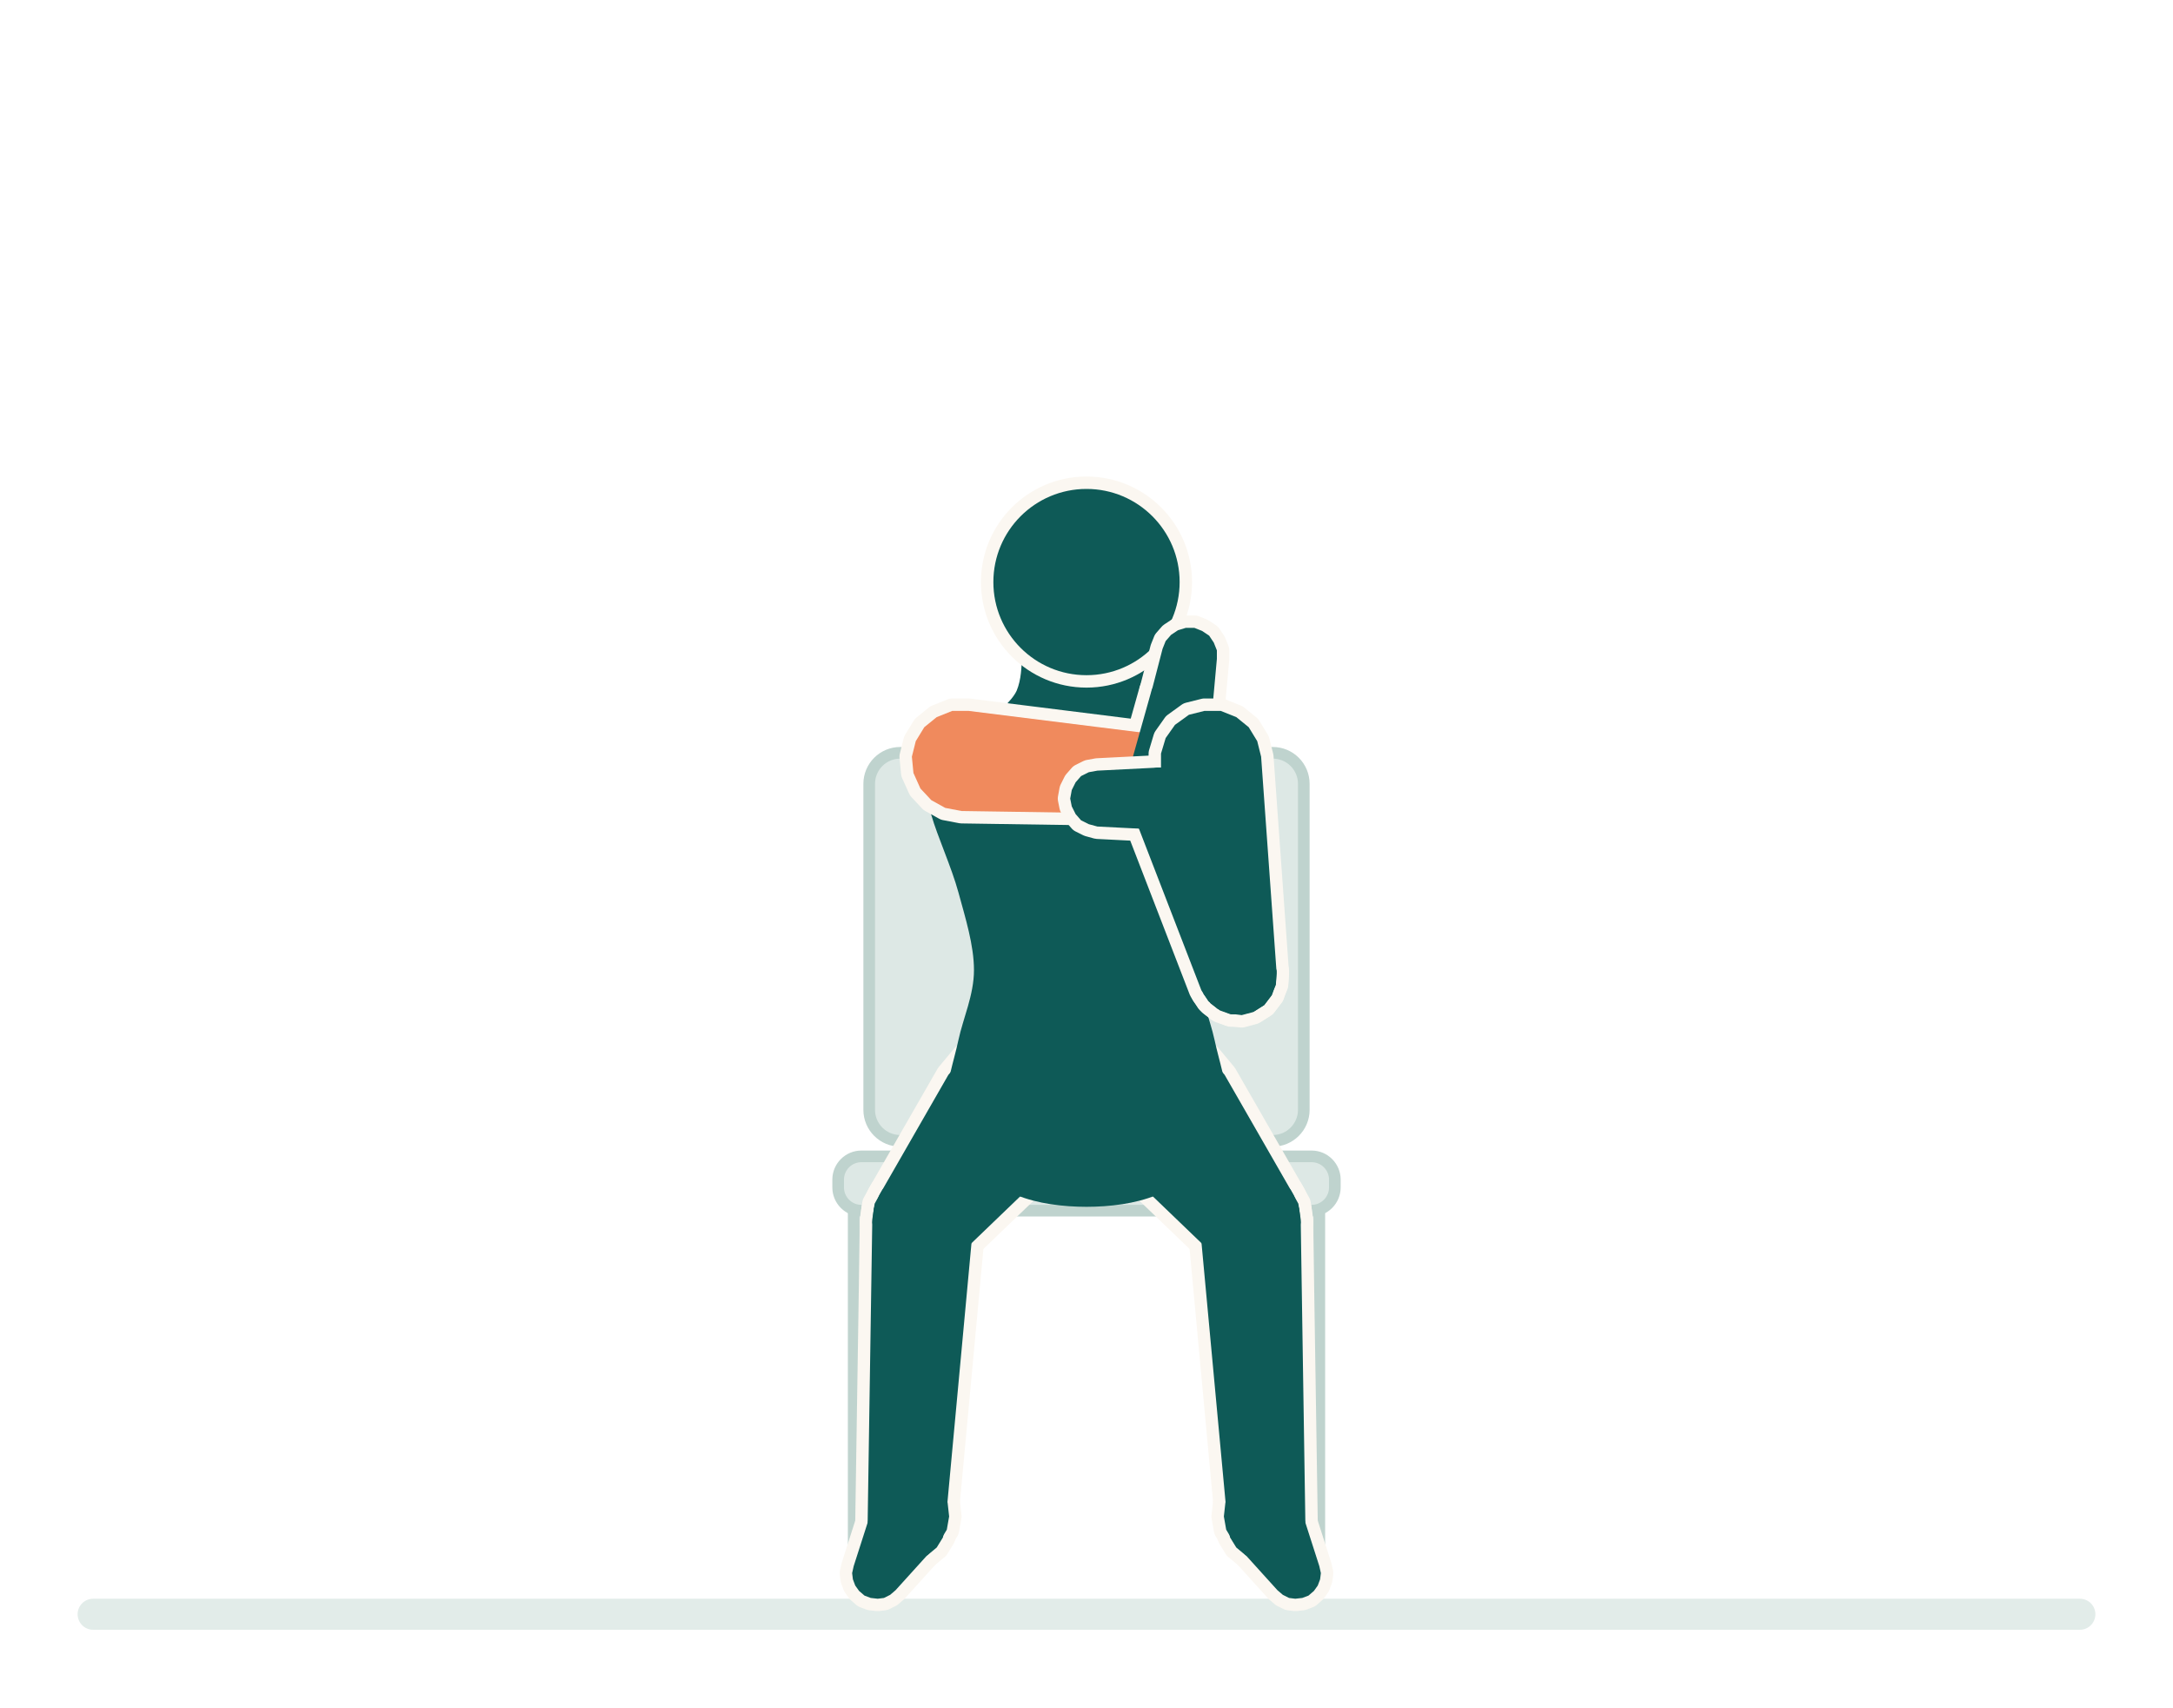
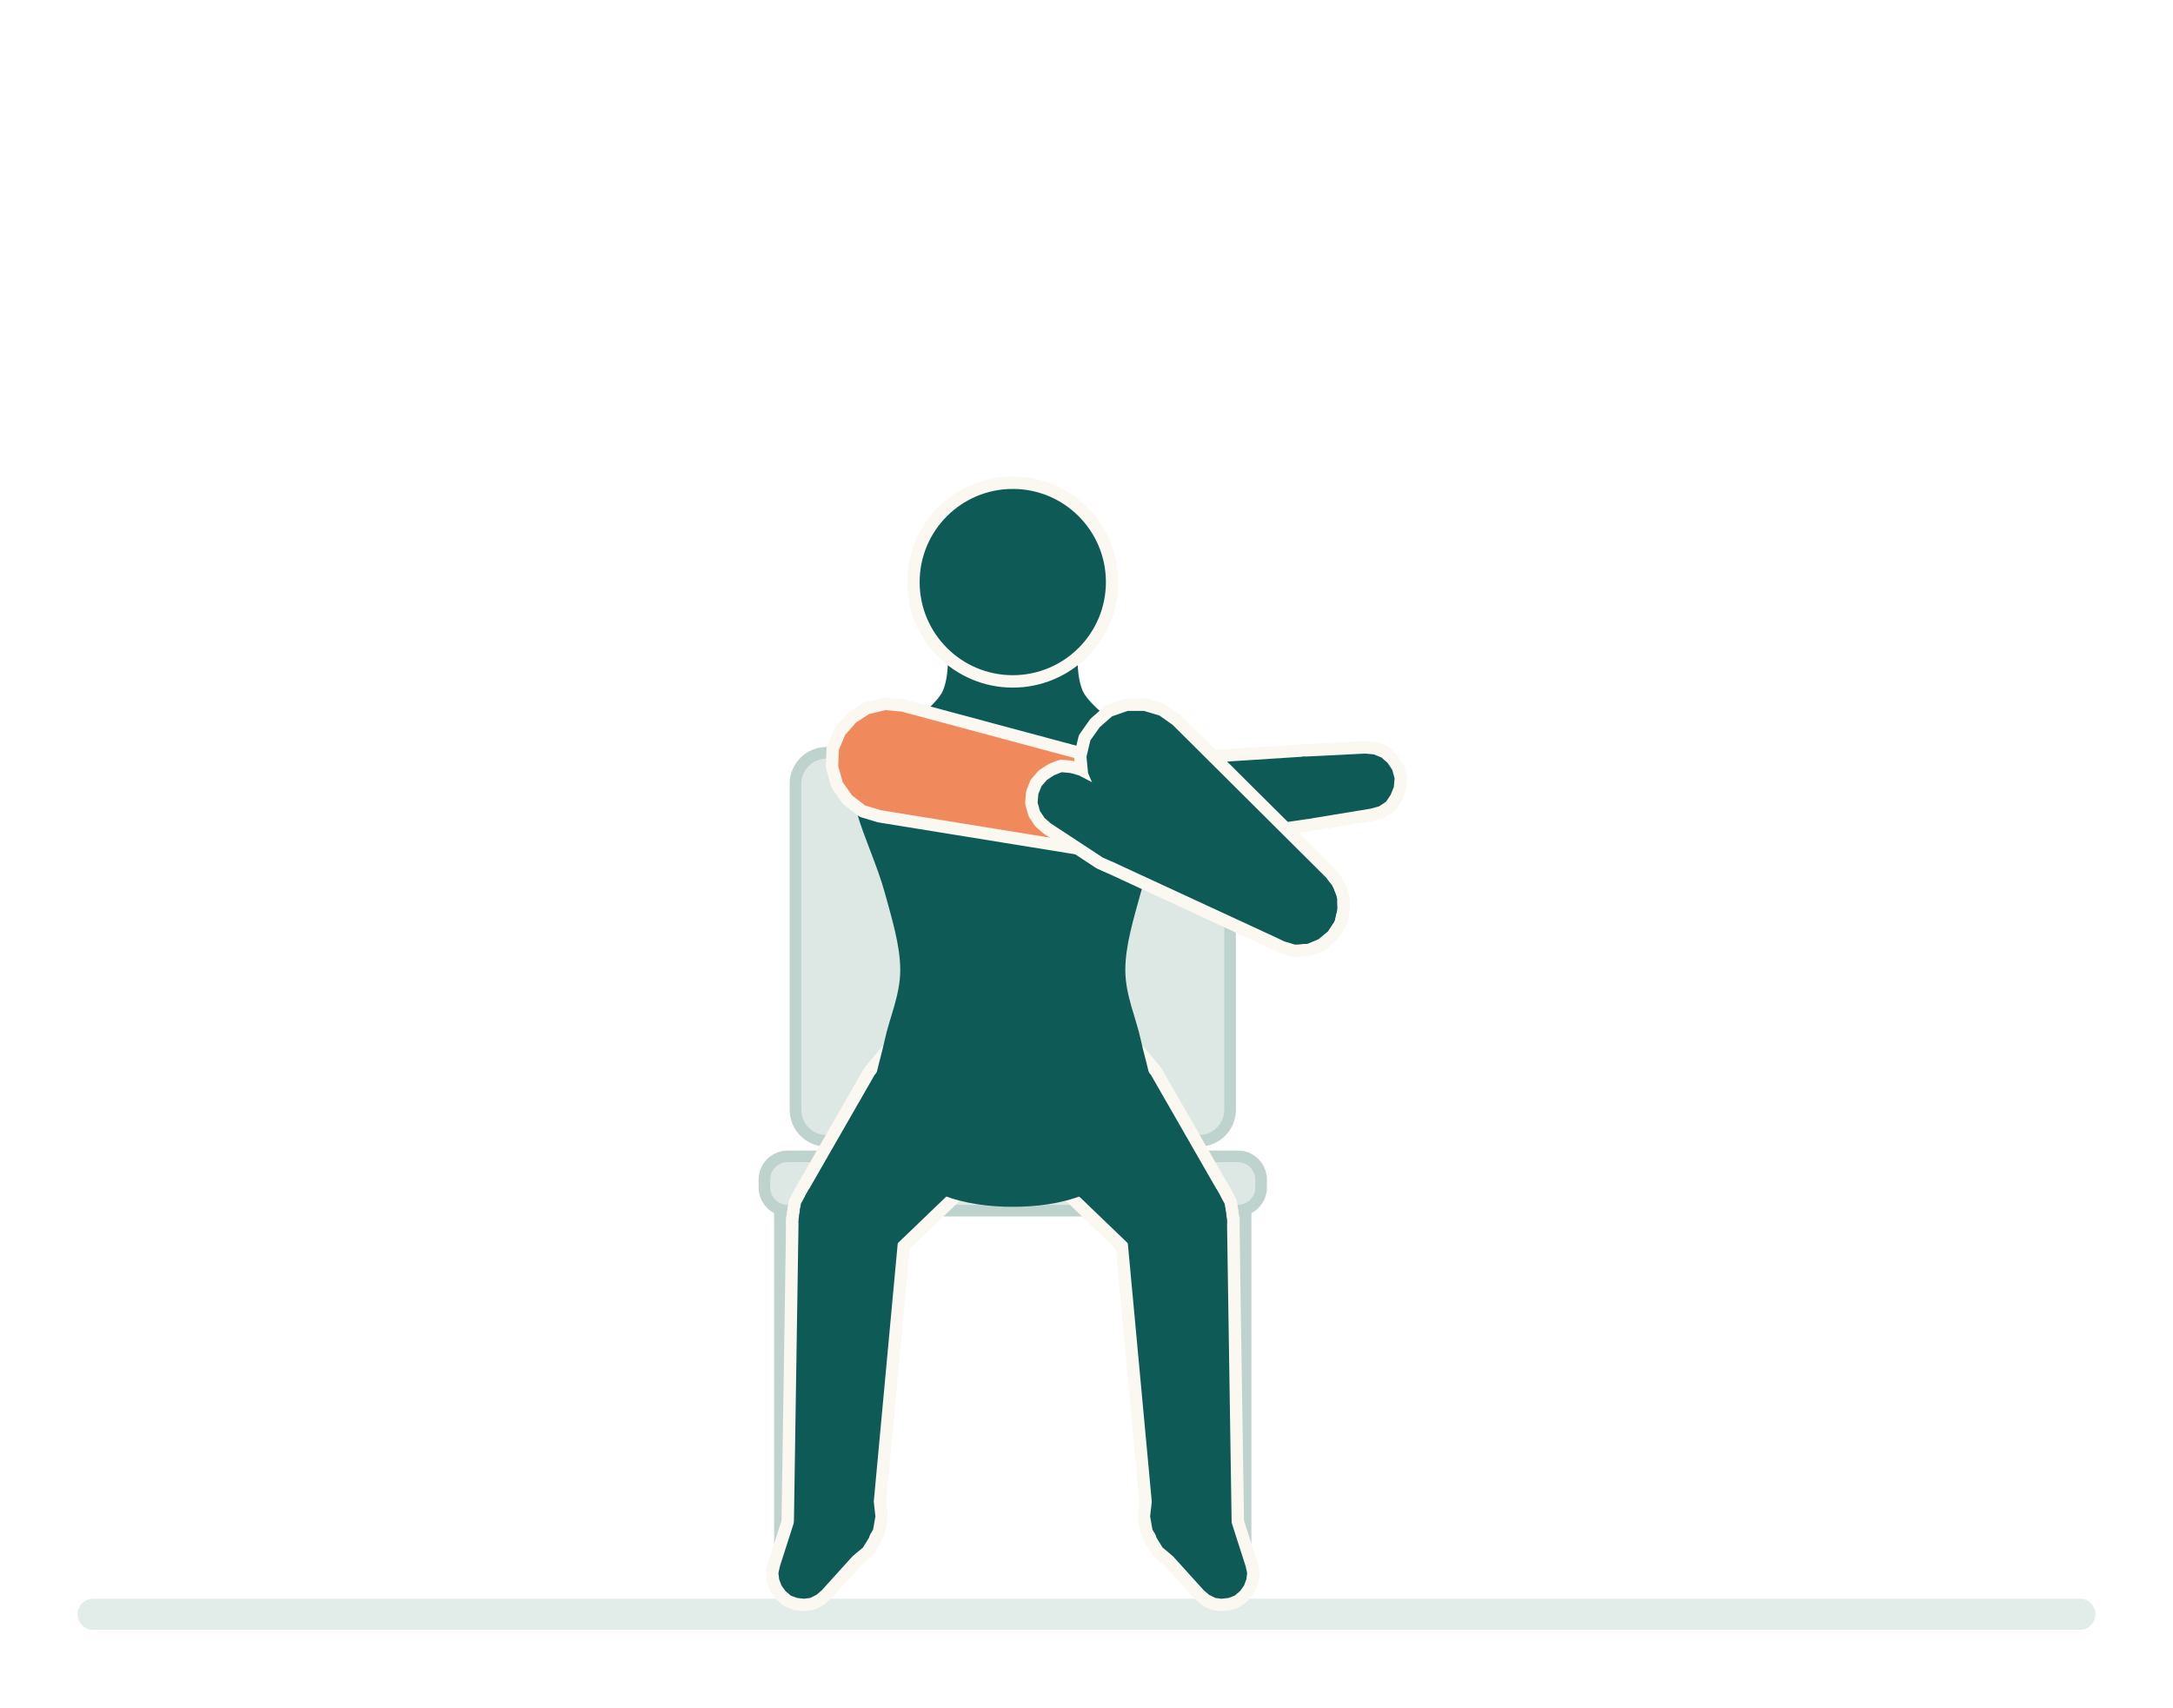
- <svg xmlns="http://www.w3.org/2000/svg" viewBox="-140 -143 280 220" width="280" height="220">
+ <svg xmlns="http://www.w3.org/2000/svg" viewBox="-130.5 -143 280 220" width="280" height="220">
  <defs>
    <clipPath id="ej-020-torso">
      <path d="M9 -50C13.3 -49.7 14.9 -49.4 17 -48.5C19.1 -47.6 21 -46.2 21.5 -44.5C22 -42.7 20.8 -40.7 20 -38C19.2 -35.2 17.4 -31.3 16.5 -28C15.6 -24.7 14.5 -21.2 14.5 -18C14.5 -14.8 15.9 -11.8 16.5 -9C17.1 -6.2 18.1 -3.5 18 -1C17.9 1.5 17.5 4 16 6C14.5 8 11.7 9.9 9 11C6.3 12.1 3 12.5 0 12.5C-3 12.5 -6.3 12.1 -9 11C-11.7 9.9 -14.5 8 -16 6C-17.5 4 -17.9 1.5 -18 -1C-18.1 -3.5 -17.1 -6.2 -16.5 -9C-15.9 -11.8 -14.5 -14.8 -14.5 -18C-14.5 -21.2 -15.6 -24.7 -16.5 -28C-17.4 -31.3 -19.2 -35.2 -20 -38C-20.8 -40.7 -22 -42.7 -21.5 -44.5C-21 -46.2 -19.1 -47.6 -17 -48.5C-14.9 -49.4 -13.3 -49.7 -9 -50C-4.7 -50.2 4.7 -50.2 9 -50Z" />
    </clipPath>
    <clipPath id="ej-020-cuello">
      <path d="M0 -38C-5 -38 -13.5 -42.8 -15 -45.5C-16.5 -48.2 -10.3 -51.2 -9 -54C-7.8 -56.9 -8.9 -60.3 -7.4 -62.6C-5.9 -64.9 -2.5 -68 0 -68C2.5 -68 5.9 -64.9 7.4 -62.6C8.9 -60.3 7.8 -56.9 9 -54C10.3 -51.2 16.5 -48.2 15 -45.5C13.5 -42.8 5 -38 0 -38Z" />
    </clipPath>
  </defs>
-   <line x1="-128" y1="65" x2="128" y2="65" stroke="#E2ECE9" stroke-width="4" stroke-linecap="round" />
+   <line x1="-118.5" y1="65" x2="137.5" y2="65" stroke="#E2ECE9" stroke-width="4" stroke-linecap="round" />
  <rect x="-28" y="-46" width="56" height="50" rx="4" fill="#DDE8E5" stroke="#BFD3CE" stroke-width="1.5" />
  <rect x="-30" y="10" width="5" height="53" rx="2" fill="#DDE8E5" stroke="#BFD3CE" stroke-width="1.5" />
  <rect x="25" y="10" width="5" height="53" rx="2" fill="#DDE8E5" stroke="#BFD3CE" stroke-width="1.5" />
  <rect x="-32" y="6" width="64" height="7" rx="3" fill="#DDE8E5" stroke="#BFD3CE" stroke-width="1.5" />
  <g>
    <path d="M-16.6 18.9L-18.1 20L-19.9 20.6L-21.7 20.7L-23.5 20.3L-25.1 19.4L-26.4 18L-27.3 16.4L-27.6 14.5L-27.4 12.7L-26.7 11L-17.8 -4.5L-15.8 -6.9L-13.2 -8.4L-10.2 -9L-7.2 -8.5L-4.5 -7.1L-2.4 -4.8L-1.2 -2L-1.1 1.1L-1.9 4L-3.7 6.5Z" fill="#FBF7F1" stroke="#FBF7F1" stroke-width="3.2" stroke-linejoin="round" />
    <path d="M-18.2 53.6L-18.5 55.1L-19.3 56.4L-20.5 57.4L-21.9 58L-23.4 58.1L-24.9 57.8L-26.2 57.1L-27.3 55.9L-27.9 54.6L-28.2 53.1L-27.6 14.1L-27.3 12.1L-26.3 10.3L-24.7 8.8L-22.8 8L-20.8 7.7L-18.7 8.2L-17 9.2L-15.6 10.8L-14.8 12.7L-14.6 14.8Z" fill="#FBF7F1" stroke="#FBF7F1" stroke-width="3.2" stroke-linejoin="round" />
    <path d="M-24.6 61.9L-25.3 62.5L-26.1 62.9L-26.9 63L-27.8 62.9L-28.6 62.6L-29.3 62L-29.8 61.3L-30.1 60.5L-30.2 59.7L-30 58.8L-27.4 50.7L-26.6 49.2L-25.2 48L-23.6 47.4L-21.8 47.3L-20.2 47.9L-18.8 49.1L-17.9 50.6L-17.7 52.4L-18 54.1L-18.9 55.6Z" fill="#FBF7F1" stroke="#FBF7F1" stroke-width="3.2" stroke-linejoin="round" />
    <path d="M-16.6 18.9L-18.1 20L-19.9 20.6L-21.7 20.7L-23.5 20.3L-25.1 19.4L-26.4 18L-27.3 16.4L-27.6 14.5L-27.4 12.7L-26.7 11L-17.8 -4.5L-15.8 -6.9L-13.2 -8.4L-10.2 -9L-7.2 -8.5L-4.5 -7.1L-2.4 -4.8L-1.2 -2L-1.1 1.1L-1.9 4L-3.7 6.5Z" fill="#0E5A57" />
    <path d="M-18.2 53.6L-18.5 55.1L-19.3 56.4L-20.5 57.4L-21.9 58L-23.4 58.1L-24.9 57.8L-26.2 57.1L-27.3 55.9L-27.9 54.6L-28.2 53.1L-27.6 14.1L-27.3 12.1L-26.3 10.3L-24.7 8.8L-22.8 8L-20.8 7.7L-18.7 8.2L-17 9.2L-15.6 10.8L-14.8 12.7L-14.6 14.8Z" fill="#0E5A57" />
    <path d="M-24.6 61.9L-25.3 62.5L-26.1 62.9L-26.9 63L-27.8 62.9L-28.6 62.6L-29.3 62L-29.8 61.3L-30.1 60.5L-30.2 59.7L-30 58.8L-27.4 50.7L-26.6 49.2L-25.2 48L-23.6 47.4L-21.8 47.3L-20.2 47.9L-18.8 49.1L-17.9 50.6L-17.7 52.4L-18 54.1L-18.9 55.6Z" fill="#0E5A57" />
  </g>
  <g>
    <path d="M26.7 11L27.4 12.7L27.6 14.5L27.3 16.4L26.4 18L25.1 19.4L23.5 20.3L21.7 20.7L19.9 20.6L18.1 20L16.6 18.9L3.7 6.5L1.9 4L1.1 1.1L1.2 -2L2.4 -4.8L4.5 -7.1L7.2 -8.5L10.2 -9L13.2 -8.4L15.8 -6.9L17.8 -4.5Z" fill="#FBF7F1" stroke="#FBF7F1" stroke-width="3.2" stroke-linejoin="round" />
    <path d="M28.2 53.1L27.9 54.6L27.3 55.9L26.2 57.1L24.9 57.8L23.4 58.1L21.9 58L20.5 57.4L19.3 56.4L18.5 55.1L18.2 53.6L14.6 14.8L14.8 12.7L15.6 10.8L17 9.2L18.7 8.2L20.8 7.7L22.8 8L24.7 8.8L26.3 10.3L27.3 12.1L27.6 14.1Z" fill="#FBF7F1" stroke="#FBF7F1" stroke-width="3.2" stroke-linejoin="round" />
    <path d="M30 58.8L30.2 59.7L30.1 60.5L29.8 61.3L29.3 62L28.6 62.6L27.8 62.9L26.9 63L26.1 62.9L25.3 62.5L24.6 61.9L18.9 55.6L18 54.1L17.7 52.4L17.9 50.6L18.8 49.1L20.2 47.9L21.8 47.3L23.6 47.4L25.2 48L26.6 49.2L27.4 50.7Z" fill="#FBF7F1" stroke="#FBF7F1" stroke-width="3.2" stroke-linejoin="round" />
    <path d="M26.7 11L27.4 12.7L27.6 14.5L27.3 16.4L26.4 18L25.1 19.4L23.5 20.3L21.7 20.7L19.9 20.6L18.1 20L16.6 18.9L3.7 6.5L1.9 4L1.1 1.1L1.2 -2L2.4 -4.8L4.5 -7.1L7.2 -8.5L10.2 -9L13.2 -8.4L15.8 -6.9L17.8 -4.5Z" fill="#0E5A57" />
    <path d="M28.2 53.1L27.9 54.6L27.3 55.9L26.2 57.1L24.9 57.8L23.4 58.1L21.9 58L20.5 57.4L19.3 56.4L18.5 55.1L18.2 53.6L14.6 14.8L14.8 12.7L15.6 10.8L17 9.2L18.7 8.2L20.8 7.7L22.8 8L24.7 8.8L26.3 10.3L27.3 12.1L27.6 14.1Z" fill="#0E5A57" />
    <path d="M30 58.8L30.2 59.7L30.1 60.5L29.8 61.3L29.3 62L28.6 62.6L27.8 62.9L26.9 63L26.1 62.9L25.3 62.5L24.6 61.9L18.9 55.6L18 54.1L17.7 52.4L17.9 50.6L18.8 49.1L20.2 47.9L21.8 47.3L23.6 47.4L25.2 48L26.6 49.2L27.4 50.7Z" fill="#0E5A57" />
  </g>
  <path d="M9 -50C13.3 -49.7 14.9 -49.4 17 -48.5C19.1 -47.6 21 -46.2 21.5 -44.5C22 -42.7 20.8 -40.7 20 -38C19.2 -35.2 17.4 -31.3 16.5 -28C15.6 -24.7 14.5 -21.2 14.5 -18C14.5 -14.8 15.9 -11.8 16.5 -9C17.1 -6.2 18.1 -3.5 18 -1C17.9 1.5 17.5 4 16 6C14.5 8 11.7 9.9 9 11C6.3 12.1 3 12.5 0 12.5C-3 12.5 -6.3 12.1 -9 11C-11.7 9.9 -14.5 8 -16 6C-17.5 4 -17.9 1.5 -18 -1C-18.1 -3.5 -17.1 -6.2 -16.5 -9C-15.9 -11.8 -14.5 -14.8 -14.5 -18C-14.5 -21.2 -15.6 -24.7 -16.5 -28C-17.4 -31.3 -19.2 -35.2 -20 -38C-20.8 -40.7 -22 -42.7 -21.5 -44.5C-21 -46.2 -19.1 -47.6 -17 -48.5C-14.9 -49.4 -13.3 -49.7 -9 -50C-4.7 -50.2 4.7 -50.2 9 -50Z" fill="#0E5A57" />
  <path d="M0 -38C-5 -38 -13.5 -42.8 -15 -45.5C-16.5 -48.2 -10.3 -51.2 -9 -54C-7.8 -56.9 -8.9 -60.3 -7.4 -62.6C-5.9 -64.9 -2.5 -68 0 -68C2.5 -68 5.9 -64.9 7.4 -62.6C8.9 -60.3 7.8 -56.9 9 -54C10.3 -51.2 16.5 -48.2 15 -45.5C13.5 -42.8 5 -38 0 -38Z" fill="#0E5A57" />
  <circle cx="0" cy="-68" r="12" fill="#0E5A57" stroke="#FBF7F1" stroke-width="3.2" paint-order="stroke" />
  <g>
-     <path d="M11.2 -48.1L12.6 -47.7L13.9 -46.9L14.8 -45.7L15.4 -44.3L15.5 -42.8L15.2 -41.3L14.4 -40L13.3 -39L12 -38.4L10.5 -38.1L-16.1 -38.5L-18.2 -38.9L-20 -39.9L-21.4 -41.4L-22.3 -43.4L-22.5 -45.5L-22 -47.5L-20.9 -49.3L-19.3 -50.6L-17.3 -51.4L-15.2 -51.4Z" fill="#FBF7F1" stroke="#FBF7F1" stroke-width="3.2" stroke-linejoin="round" />
-     <path d="M8.4 -54.1L8.9 -55.1L9.7 -56L10.7 -56.7L11.8 -57L13 -56.9L14.1 -56.6L15 -55.9L15.8 -55L16.2 -53.9L16.3 -52.7L15.5 -42.8L15.1 -41.2L14.2 -39.8L12.9 -38.7L11.3 -38.2L9.7 -38.2L8.1 -38.8L6.8 -39.8L5.9 -41.2L5.5 -42.8L5.7 -44.5Z" fill="#FBF7F1" stroke="#FBF7F1" stroke-width="3.2" stroke-linejoin="round" />
-     <path d="M9.8 -59.4L10.2 -60.4L10.9 -61.2L11.8 -61.8L12.8 -62.1L13.9 -62.1L14.9 -61.7L15.8 -61.1L16.4 -60.2L16.8 -59.2L16.8 -58.1L16.3 -52.6L15.9 -51.3L15.2 -50.2L14.1 -49.4L12.9 -49L11.6 -49.1L10.3 -49.5L9.3 -50.3L8.6 -51.4L8.3 -52.7L8.4 -54Z" fill="#FBF7F1" stroke="#FBF7F1" stroke-width="3.2" stroke-linejoin="round" />
-     <path d="M11.2 -48.1L12.6 -47.7L13.9 -46.9L14.8 -45.7L15.4 -44.3L15.5 -42.8L15.2 -41.3L14.4 -40L13.3 -39L12 -38.4L10.5 -38.1L-16.1 -38.5L-18.2 -38.9L-20 -39.9L-21.4 -41.4L-22.3 -43.4L-22.5 -45.5L-22 -47.5L-20.9 -49.3L-19.3 -50.6L-17.3 -51.4L-15.2 -51.4Z" fill="#F08A5D" />
-     <path d="M8.4 -54.1L8.9 -55.1L9.7 -56L10.7 -56.7L11.8 -57L13 -56.9L14.1 -56.6L15 -55.9L15.8 -55L16.2 -53.9L16.3 -52.7L15.5 -42.8L15.1 -41.2L14.2 -39.8L12.9 -38.7L11.3 -38.2L9.7 -38.2L8.1 -38.8L6.8 -39.8L5.9 -41.2L5.5 -42.8L5.7 -44.5Z" fill="#0E5A57" />
-     <path d="M9.8 -59.4L10.2 -60.4L10.9 -61.2L11.8 -61.8L12.8 -62.1L13.9 -62.1L14.9 -61.7L15.8 -61.1L16.4 -60.2L16.8 -59.2L16.8 -58.1L16.3 -52.6L15.9 -51.3L15.2 -50.2L14.1 -49.4L12.9 -49L11.6 -49.1L10.3 -49.5L9.3 -50.3L8.6 -51.4L8.3 -52.7L8.4 -54Z" fill="#0E5A57" />
+     <path d="M14 -43.7L15.4 -43.1L16.6 -42.1L17.4 -40.8L17.7 -39.4L17.6 -37.8L17.1 -36.4L16.2 -35.2L14.9 -34.4L13.5 -33.9L12 -33.9L-17 -38.6L-19 -39.2L-20.7 -40.5L-21.9 -42.2L-22.5 -44.3L-22.4 -46.4L-21.6 -48.3L-20.2 -49.9L-18.5 -51L-16.4 -51.5L-14.3 -51.3Z" fill="#FBF7F1" stroke="#FBF7F1" stroke-width="3.2" stroke-linejoin="round" />
+     <path d="M37.4 -45.5L38.6 -45.4L39.7 -44.9L40.6 -44.1L41.3 -43.1L41.6 -41.9L41.5 -40.7L41.1 -39.6L40.4 -38.6L39.4 -37.9L38.2 -37.5L13.5 -33.9L11.9 -34L10.4 -34.5L9.1 -35.5L8.2 -36.8L7.8 -38.4L7.9 -40L8.5 -41.5L9.5 -42.7L10.9 -43.5L12.4 -43.9Z" fill="#FBF7F1" stroke="#FBF7F1" stroke-width="3.2" stroke-linejoin="round" />
+     <path d="M45.4 -45.9L46.5 -45.8L47.5 -45.4L48.3 -44.7L48.9 -43.8L49.2 -42.7L49.1 -41.6L48.7 -40.6L48.1 -39.7L47.2 -39.1L46.1 -38.8L38.2 -37.5L36.9 -37.6L35.7 -38L34.7 -38.8L34 -39.8L33.6 -41.1L33.7 -42.4L34.2 -43.6L35 -44.6L36.1 -45.2L37.4 -45.5Z" fill="#FBF7F1" stroke="#FBF7F1" stroke-width="3.2" stroke-linejoin="round" />
+     <path d="M14 -43.7L15.4 -43.1L16.6 -42.1L17.4 -40.8L17.7 -39.4L17.6 -37.8L17.1 -36.4L16.2 -35.2L14.9 -34.4L13.5 -33.9L12 -33.9L-17 -38.6L-19 -39.2L-20.7 -40.5L-21.9 -42.2L-22.5 -44.3L-22.4 -46.4L-21.6 -48.3L-20.2 -49.9L-18.5 -51L-16.4 -51.5L-14.3 -51.3Z" fill="#F08A5D" />
+     <path d="M37.4 -45.5L38.6 -45.4L39.7 -44.9L40.6 -44.1L41.3 -43.1L41.6 -41.9L41.5 -40.7L41.1 -39.6L40.4 -38.6L39.4 -37.9L38.2 -37.5L13.5 -33.9L11.9 -34L10.4 -34.5L9.1 -35.5L8.2 -36.8L7.8 -38.4L7.9 -40L8.5 -41.5L9.5 -42.7L10.9 -43.5L12.4 -43.9Z" fill="#0E5A57" />
+     <path d="M45.4 -45.9L46.5 -45.8L47.5 -45.4L48.3 -44.7L48.9 -43.8L49.2 -42.7L49.1 -41.6L48.7 -40.6L48.1 -39.7L47.2 -39.1L46.1 -38.8L38.2 -37.5L36.9 -37.6L35.7 -38L34.7 -38.8L34 -39.8L33.6 -41.1L33.7 -42.4L34.2 -43.6L35 -44.6L36.1 -45.2L37.4 -45.5Z" fill="#0E5A57" />
  </g>
  <g>
-     <path d="M24.5 -17.6L24.4 -16.1L23.8 -14.7L22.9 -13.5L21.6 -12.7L20.1 -12.3L18.6 -12.3L17.2 -12.8L16 -13.7L15.1 -14.9L14.6 -16.3L9.6 -43.8L9.6 -45.9L10.2 -47.9L11.4 -49.6L13.2 -50.9L15.2 -51.4L17.3 -51.4L19.3 -50.6L20.9 -49.3L22 -47.5L22.5 -45.5Z" fill="#FBF7F1" stroke="#FBF7F1" stroke-width="3.2" stroke-linejoin="round" />
-     <path d="M5.8 -38.7L5.5 -39.9L5.7 -41.1L6.1 -42.2L6.9 -43.2L7.9 -43.8L9.1 -44.1L10.3 -44.1L11.5 -43.6L12.4 -42.9L13.1 -41.9L24 -19.4L24.5 -17.9L24.4 -16.3L23.9 -14.8L22.9 -13.5L21.5 -12.6L20 -12.2L18.4 -12.4L16.9 -13L15.7 -14L14.8 -15.4Z" fill="#FBF7F1" stroke="#FBF7F1" stroke-width="3.2" stroke-linejoin="round" />
-     <path d="M1.4 -36.5L0.3 -36.8L-0.7 -37.3L-1.4 -38.1L-1.9 -39.1L-2.1 -40.1L-1.9 -41.2L-1.4 -42.2L-0.7 -43L0.3 -43.5L1.4 -43.7L9.3 -44.1L10.6 -44L11.8 -43.4L12.7 -42.6L13.3 -41.4L13.5 -40.1L13.3 -38.9L12.7 -37.7L11.8 -36.8L10.6 -36.3L9.3 -36.1Z" fill="#FBF7F1" stroke="#FBF7F1" stroke-width="3.2" stroke-linejoin="round" />
-     <path d="M24.5 -17.6L24.4 -16.1L23.8 -14.7L22.9 -13.5L21.6 -12.7L20.1 -12.3L18.6 -12.3L17.2 -12.8L16 -13.7L15.1 -14.9L14.6 -16.3L9.6 -43.8L9.6 -45.9L10.2 -47.9L11.4 -49.6L13.2 -50.9L15.2 -51.4L17.3 -51.4L19.3 -50.6L20.9 -49.3L22 -47.5L22.5 -45.5Z" fill="#0E5A57" />
-     <path d="M5.8 -38.7L5.5 -39.9L5.7 -41.1L6.1 -42.2L6.9 -43.2L7.9 -43.8L9.1 -44.1L10.3 -44.1L11.5 -43.6L12.4 -42.9L13.1 -41.9L24 -19.4L24.5 -17.9L24.4 -16.3L23.9 -14.8L22.9 -13.5L21.5 -12.6L20 -12.2L18.4 -12.4L16.9 -13L15.7 -14L14.8 -15.4Z" fill="#0E5A57" />
-     <path d="M1.4 -36.5L0.3 -36.8L-0.7 -37.3L-1.4 -38.1L-1.9 -39.1L-2.1 -40.1L-1.9 -41.2L-1.4 -42.2L-0.7 -43L0.3 -43.5L1.4 -43.7L9.3 -44.1L10.6 -44L11.8 -43.4L12.7 -42.6L13.3 -41.4L13.5 -40.1L13.3 -38.9L12.7 -37.7L11.8 -36.8L10.6 -36.3L9.3 -36.1Z" fill="#0E5A57" />
+     <path d="M40.4 -29.9L41.3 -28.6L41.8 -27.2L41.8 -25.7L41.4 -24.2L40.6 -23L39.4 -22L38 -21.4L36.5 -21.3L35 -21.7L33.7 -22.4L11.9 -39.9L10.5 -41.5L9.7 -43.4L9.5 -45.5L10 -47.6L11.2 -49.3L12.8 -50.7L14.8 -51.4L16.9 -51.4L18.9 -50.8L20.6 -49.6Z" fill="#FBF7F1" stroke="#FBF7F1" stroke-width="3.2" stroke-linejoin="round" />
+     <path d="M12.1 -32.3L11.1 -32.9L10.3 -33.9L9.9 -35L9.8 -36.2L10.1 -37.4L10.7 -38.5L11.6 -39.3L12.7 -39.8L13.9 -39.9L15.1 -39.6L38.6 -31L40 -30.2L41.1 -29L41.7 -27.6L41.8 -26L41.5 -24.4L40.6 -23L39.4 -22L37.9 -21.4L36.3 -21.3L34.8 -21.8Z" fill="#FBF7F1" stroke="#FBF7F1" stroke-width="3.2" stroke-linejoin="round" />
+     <path d="M4.9 -36.9L4.1 -37.6L3.5 -38.5L3.2 -39.6L3.3 -40.7L3.7 -41.7L4.4 -42.5L5.3 -43.1L6.3 -43.5L7.4 -43.4L8.5 -43.1L15.6 -39.4L16.6 -38.7L17.4 -37.6L17.7 -36.4L17.7 -35.1L17.2 -33.9L16.4 -32.9L15.3 -32.2L14.1 -31.9L12.8 -32L11.6 -32.5Z" fill="#FBF7F1" stroke="#FBF7F1" stroke-width="3.2" stroke-linejoin="round" />
+     <path d="M40.4 -29.9L41.3 -28.6L41.8 -27.2L41.8 -25.7L41.4 -24.2L40.6 -23L39.4 -22L38 -21.4L36.5 -21.3L35 -21.7L33.7 -22.4L11.9 -39.9L10.5 -41.5L9.7 -43.4L9.5 -45.5L10 -47.6L11.2 -49.3L12.8 -50.7L14.8 -51.4L16.9 -51.4L18.9 -50.8L20.6 -49.6Z" fill="#0E5A57" />
+     <path d="M12.1 -32.3L11.1 -32.9L10.3 -33.9L9.9 -35L9.8 -36.2L10.1 -37.4L10.7 -38.5L11.6 -39.3L12.7 -39.8L13.9 -39.9L15.1 -39.6L38.6 -31L40 -30.2L41.1 -29L41.7 -27.6L41.8 -26L41.5 -24.4L40.6 -23L39.4 -22L37.9 -21.4L36.3 -21.3L34.8 -21.8Z" fill="#0E5A57" />
+     <path d="M4.9 -36.9L4.1 -37.6L3.5 -38.5L3.2 -39.6L3.3 -40.7L3.7 -41.7L4.4 -42.5L5.3 -43.1L6.3 -43.5L7.4 -43.4L8.5 -43.1L15.6 -39.4L16.6 -38.7L17.4 -37.6L17.7 -36.4L17.7 -35.1L17.2 -33.9L16.4 -32.9L15.3 -32.2L14.1 -31.9L12.8 -32L11.6 -32.5Z" fill="#0E5A57" />
  </g>
</svg>
